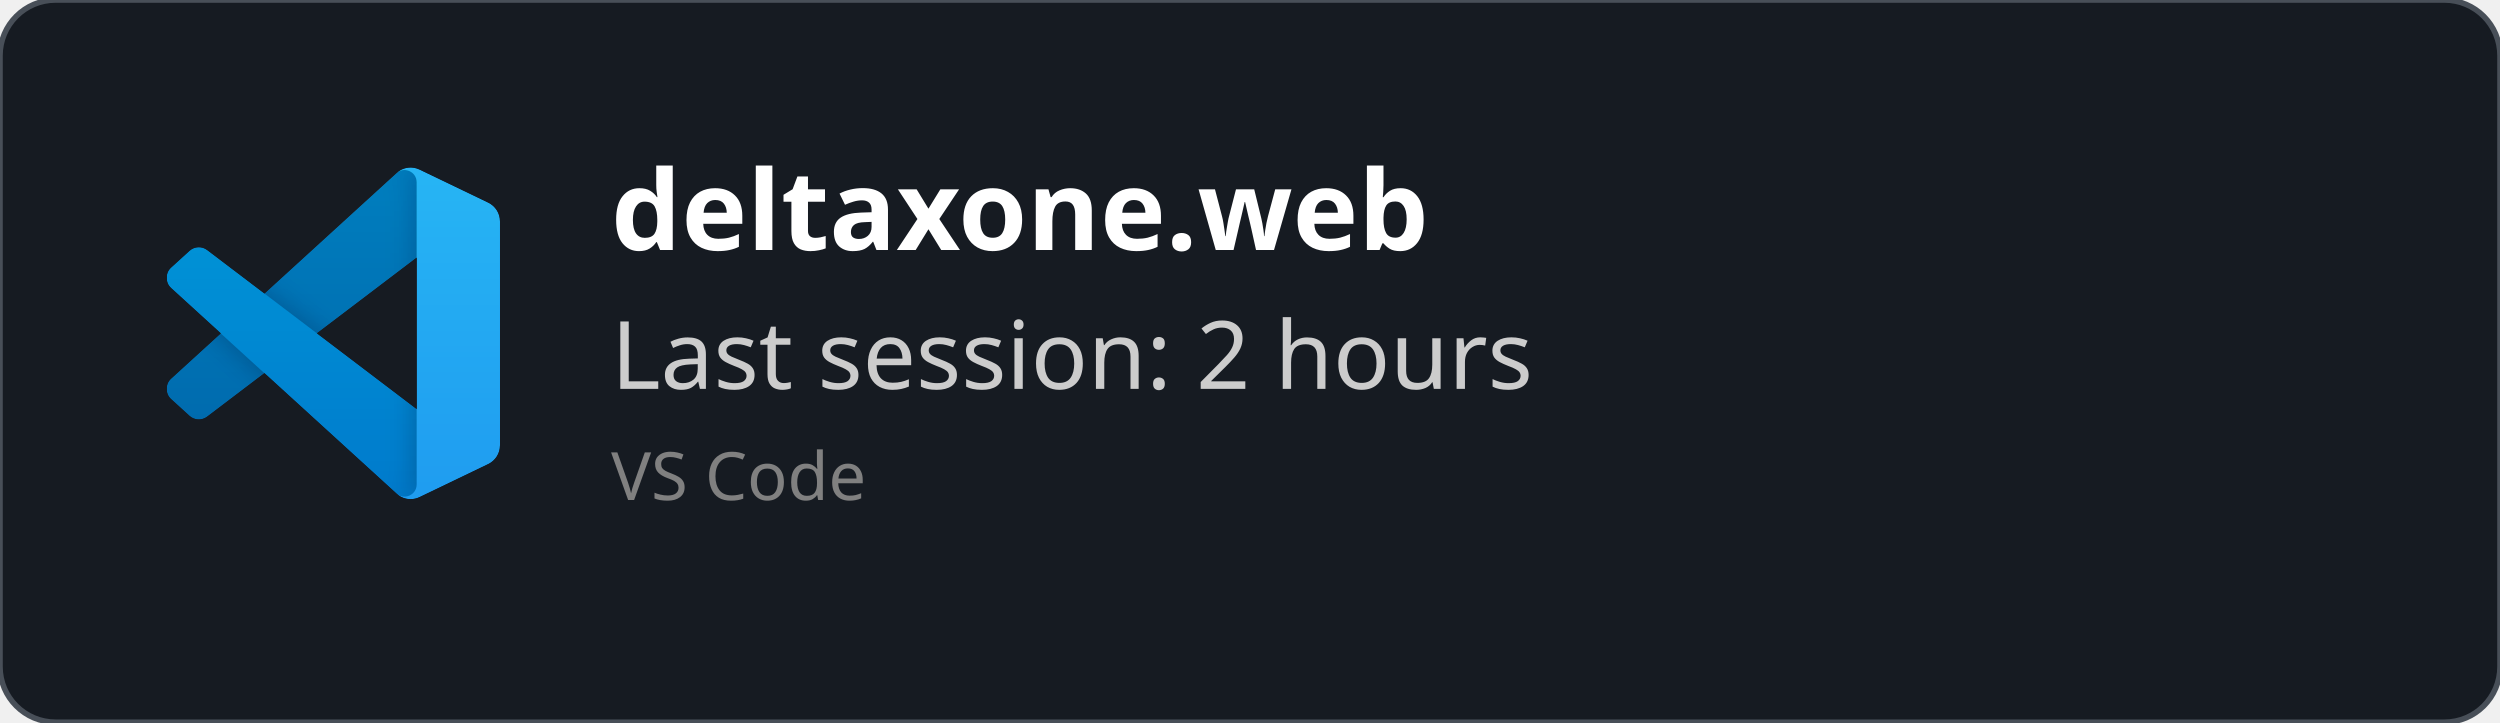
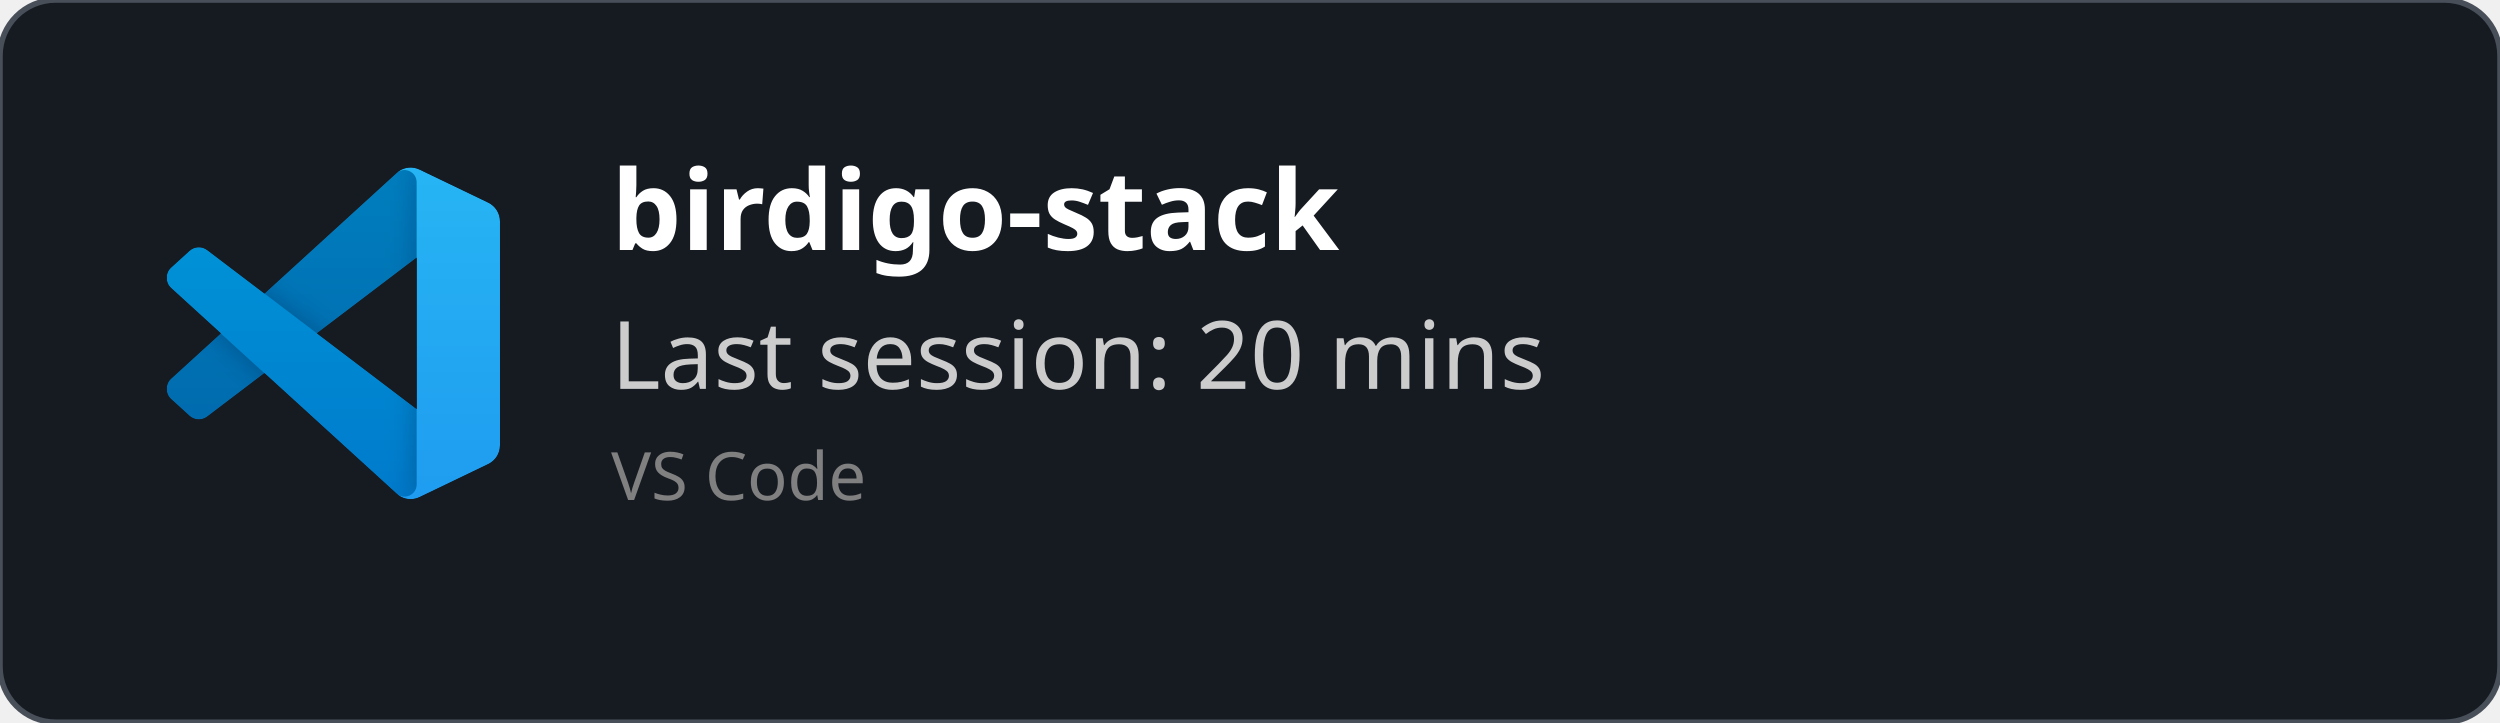
<svg xmlns="http://www.w3.org/2000/svg" width="450" height="130" viewBox="0 0 450 130" fill="none" role="img">
  <style>
    *{
        font-family: 'Segoe UI', Ubuntu, monospace
    }
    </style>
  <defs>
    <clipPath id="horizontalClip" x="20" y="20" width="500" height="200">
      <rect x="90" y="20" width="300" height="50" />
    </clipPath>
  </defs>
  <rect width="450" height="130" fill="rgba(22,27,34)" stroke="#484f58" stroke-width="1" fill-opacity="1" stroke-opacity="1" x="0" y="0" rx="10px" ry="10px">
    </rect>
  <svg width="60" height="60" x="30" y="30" viewBox="0 0 100 100" fill="none" id="vscode">
    <mask id="mask0" mask-type="alpha" maskUnits="userSpaceOnUse" x="0" y="0" width="100" height="100">
      <path fill-rule="evenodd" clip-rule="evenodd" d="M70.912 99.317C72.487 99.931 74.283 99.891 75.873 99.126L96.461 89.22C98.624 88.179 100 85.989 100 83.587V16.413C100 14.011 98.624 11.822 96.461 10.781L75.873 0.874C73.786 -0.13 71.345 0.116 69.513 1.447C69.252 1.637 69.003 1.849 68.769 2.083L29.355 38.041L12.187 25.01C10.589 23.797 8.354 23.896 6.869 25.246L1.363 30.255C-0.453 31.906 -0.455 34.763 1.359 36.417L16.247 50L1.359 63.583C-0.455 65.237 -0.453 68.094 1.363 69.745L6.869 74.754C8.354 76.104 10.589 76.204 12.187 74.99L29.355 61.959L68.769 97.917C69.392 98.541 70.125 99.01 70.912 99.317ZM75.015 27.299L45.109 50L75.015 72.701V27.299Z" fill="white" />
    </mask>
    <g mask="url(#mask0)">
      <path d="M96.461 10.796L75.857 0.876C73.472 -0.273 70.622 0.212 68.75 2.083L1.299 63.583C-0.516 65.237 -0.514 68.094 1.303 69.745L6.813 74.754C8.298 76.104 10.535 76.204 12.134 74.99L93.361 13.37C96.086 11.303 100 13.246 100 16.667V16.427C100 14.027 98.625 11.838 96.461 10.796Z" fill="#0065A9" />
      <g filter="url(#filter0_d)">
        <path d="M96.461 89.204L75.857 99.124C73.472 100.273 70.622 99.788 68.75 97.917L1.299 36.417C-0.516 34.763 -0.514 31.906 1.303 30.255L6.813 25.246C8.298 23.896 10.535 23.796 12.134 25.009L93.361 86.63C96.086 88.697 100 86.754 100 83.333V83.573C100 85.974 98.625 88.162 96.461 89.204Z" fill="#007ACC" />
      </g>
      <g filter="url(#filter1_d)">
        <path d="M75.858 99.126C73.472 100.274 70.622 99.788 68.75 97.917C71.056 100.223 75 98.59 75 95.328V4.672C75 1.41 71.056 -0.223 68.75 2.083C70.622 0.211 73.472 -0.274 75.858 0.874L96.459 10.781C98.623 11.822 100 14.011 100 16.413V83.587C100 85.989 98.623 88.179 96.459 89.22L75.858 99.126Z" fill="#1F9CF0" />
      </g>
      <g style="mix-blend-mode:overlay" opacity="0.25">
        <path fill-rule="evenodd" clip-rule="evenodd" d="M70.851 99.317C72.426 99.931 74.222 99.891 75.812 99.126L96.4 89.22C98.563 88.179 99.939 85.989 99.939 83.587V16.413C99.939 14.011 98.564 11.822 96.4 10.781L75.812 0.874C73.725 -0.13 71.284 0.116 69.453 1.447C69.191 1.637 68.942 1.849 68.708 2.083L29.294 38.041L12.126 25.01C10.528 23.796 8.293 23.896 6.809 25.246L1.302 30.255C-0.513 31.906 -0.515 34.763 1.298 36.417L16.186 50L1.298 63.583C-0.515 65.237 -0.513 68.094 1.302 69.745L6.809 74.754C8.293 76.104 10.528 76.204 12.126 74.99L29.294 61.959L68.708 97.917C69.332 98.54 70.064 99.01 70.851 99.317ZM74.954 27.299L45.048 50L74.954 72.701V27.299Z" fill="url(#paint0_linear)" />
      </g>
    </g>
    <defs>
      <filter id="filter0_d" x="-8.394" y="15.829" width="116.727" height="92.246" filterUnits="userSpaceOnUse" color-interpolation-filters="sRGB">
        <feFlood flood-opacity="0" result="BackgroundImageFix" />
        <feColorMatrix in="SourceAlpha" type="matrix" values="0 0 0 0 0 0 0 0 0 0 0 0 0 0 0 0 0 0 127 0" />
        <feOffset />
        <feGaussianBlur stdDeviation="4.167" />
        <feColorMatrix type="matrix" values="0 0 0 0 0 0 0 0 0 0 0 0 0 0 0 0 0 0 0.25 0" />
        <feBlend mode="overlay" in2="BackgroundImageFix" result="effect1_dropShadow" />
        <feBlend mode="normal" in="SourceGraphic" in2="effect1_dropShadow" result="shape" />
      </filter>
      <filter id="filter1_d" x="60.417" y="-8.076" width="47.917" height="116.151" filterUnits="userSpaceOnUse" color-interpolation-filters="sRGB">
        <feFlood flood-opacity="0" result="BackgroundImageFix" />
        <feColorMatrix in="SourceAlpha" type="matrix" values="0 0 0 0 0 0 0 0 0 0 0 0 0 0 0 0 0 0 127 0" />
        <feOffset />
        <feGaussianBlur stdDeviation="4.167" />
        <feColorMatrix type="matrix" values="0 0 0 0 0 0 0 0 0 0 0 0 0 0 0 0 0 0 0.25 0" />
        <feBlend mode="overlay" in2="BackgroundImageFix" result="effect1_dropShadow" />
        <feBlend mode="normal" in="SourceGraphic" in2="effect1_dropShadow" result="shape" />
      </filter>
      <linearGradient id="paint0_linear" x1="49.939" y1="0.258" x2="49.939" y2="99.742" gradientUnits="userSpaceOnUse">
        <stop stop-color="white" />
        <stop offset="1" stop-color="white" stop-opacity="0" />
      </linearGradient>
    </defs>
  </svg>
  <text x="110" y="45" font-size="20" clip-path="url(#horizontalClip)" font-weight="bold" font-family="Ubuntu" fill="white">
-     deltaxone.web
+     birdigo-stack
    </text>
  <text x="110" y="70" font-size="17px" font-family="Ubuntu" fill="#ccc">
-     Last session: 2 hours
+     Last session: 20 mins
    </text>
  <text x="110" y="90" font-size="12px" font-family="Ubuntu" fill="grey">
    VS Code
    </text>
</svg>
